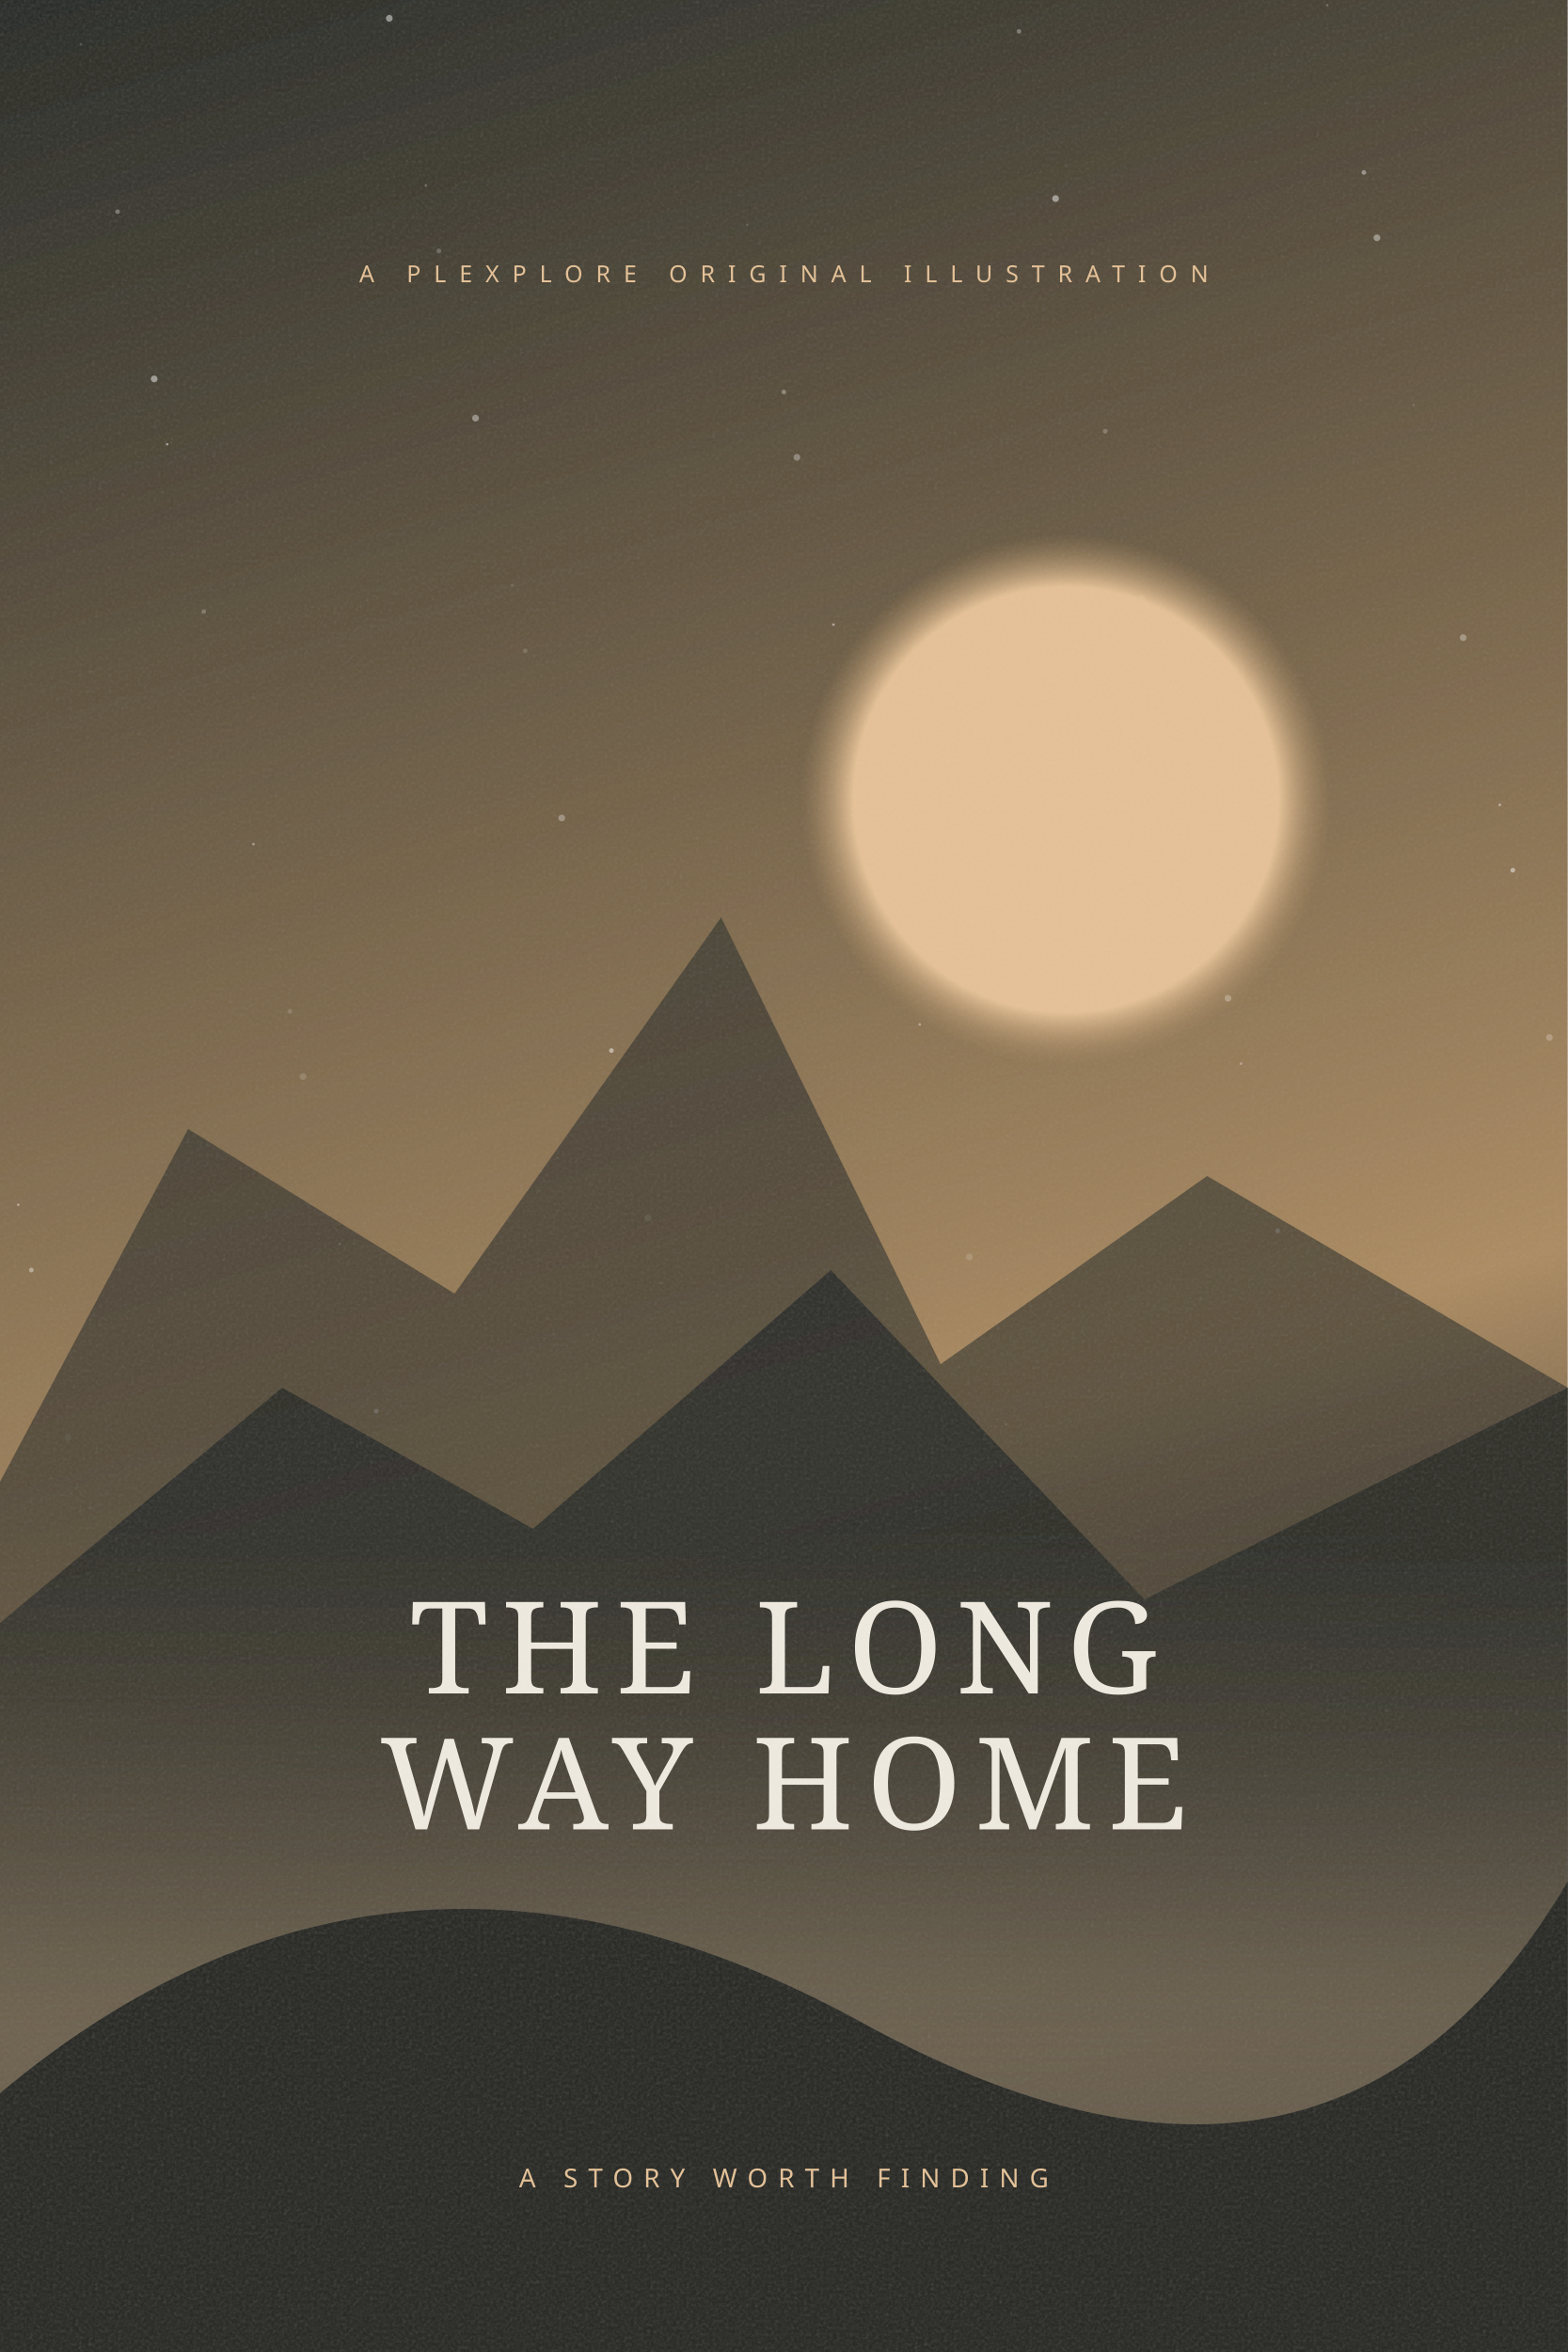
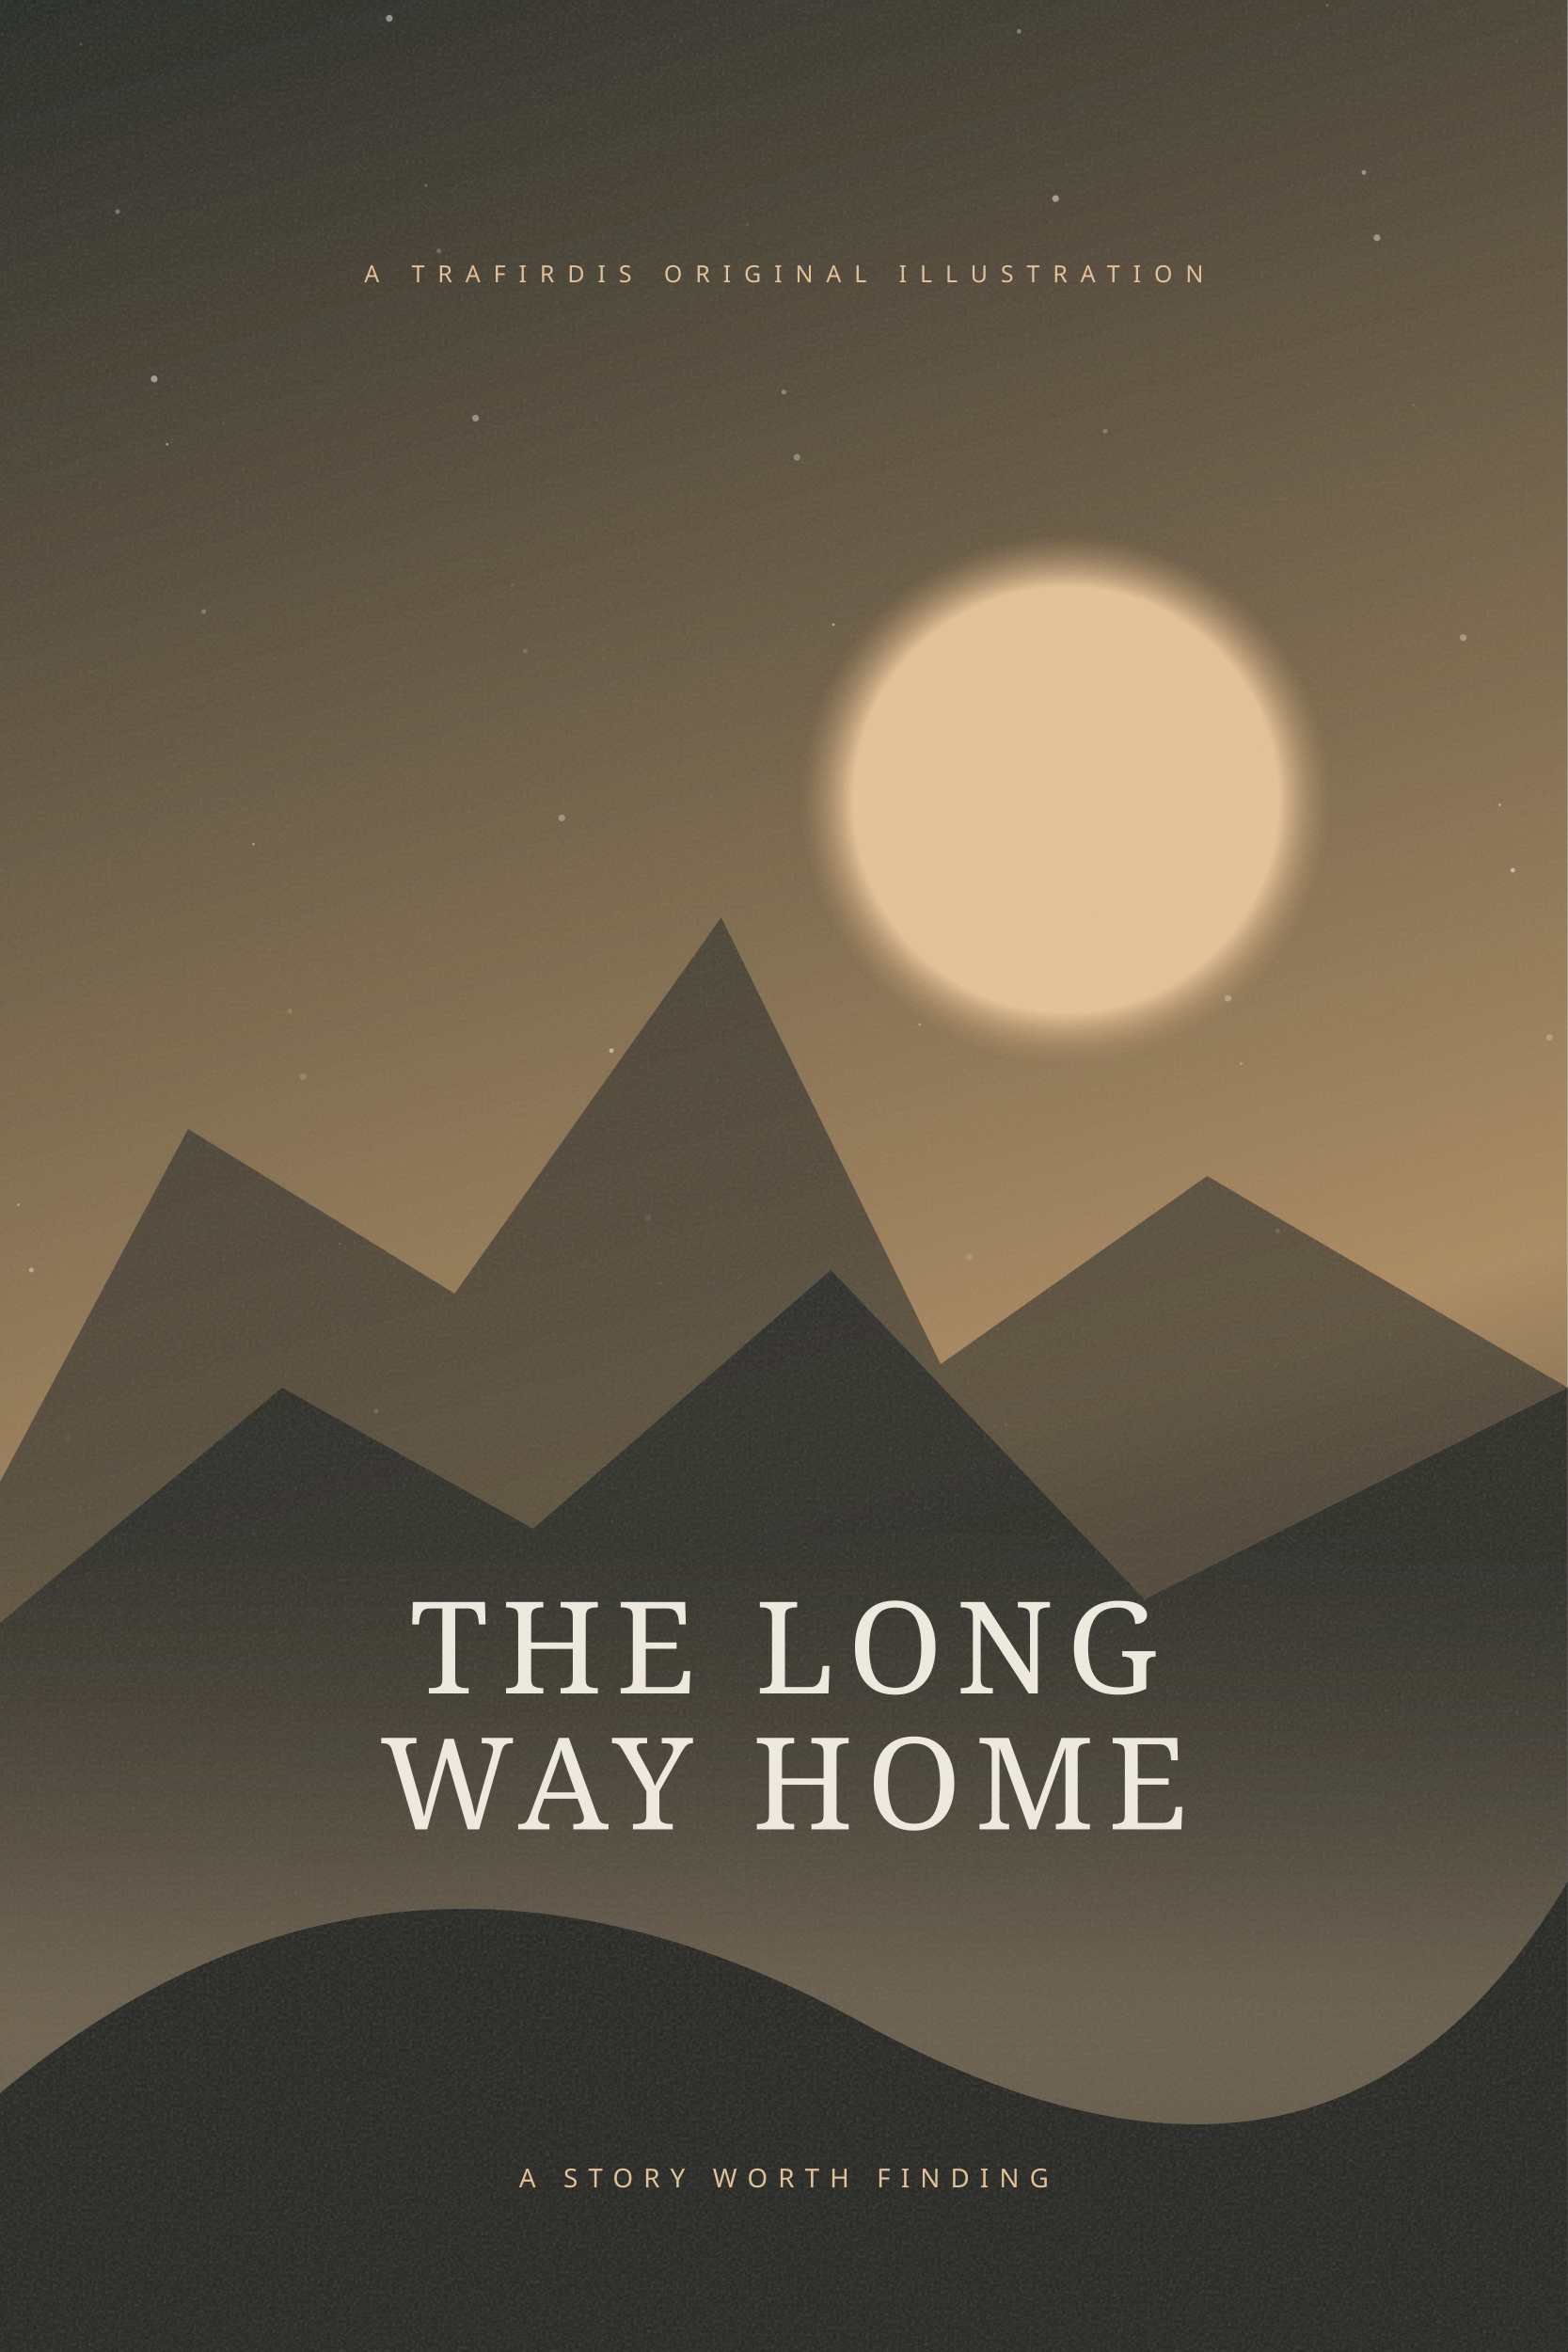
<svg xmlns="http://www.w3.org/2000/svg" width="600" height="900" viewBox="0 0 600 900">
  <defs>
    <linearGradient id="sky" x2=".2" y2="1">
      <stop stop-color="#292c28" />
      <stop offset=".7" stop-color="#ac8c63" />
      <stop offset="1" stop-color="#292c28" />
    </linearGradient>
    <radialGradient id="sun">
      <stop stop-color="#e4c197" />
      <stop offset=".8" stop-color="#e4c197" />
      <stop offset="1" stop-color="#ac8c63" stop-opacity="0" />
    </radialGradient>
    <linearGradient id="fog" x2="0" y2="1">
      <stop stop-color="#ac8c63" stop-opacity="0" />
      <stop offset=".5" stop-color="#e4c197" stop-opacity=".3" />
      <stop offset="1" stop-color="#292c28" />
    </linearGradient>
    <filter id="grain">
      <feTurbulence type="fractalNoise" baseFrequency=".8" numOctaves="3" stitchTiles="stitch" />
      <feColorMatrix type="saturate" values="0" />
      <feComponentTransfer>
        <feFuncA type="linear" slope=".07" />
      </feComponentTransfer>
      <feBlend in="SourceGraphic" mode="soft-light" />
    </filter>
  </defs>
  <g filter="url(#grain)">
    <path fill="url(#sky)" d="M0 0h600v900H0z" />
    <circle cx="31" cy="17" r="0.5" fill="#fff" opacity="0.15" />
    <circle cx="168" cy="96" r="0.9" fill="#fff" opacity="0.23" />
    <circle cx="305" cy="175" r="1.3" fill="#fff" opacity="0.31" />
    <circle cx="442" cy="254" r="0.5" fill="#fff" opacity="0.39" />
    <circle cx="579" cy="333" r="0.9" fill="#fff" opacity="0.47" />
    <circle cx="116" cy="412" r="1.3" fill="#fff" opacity="0.15" />
    <circle cx="253" cy="491" r="0.5" fill="#fff" opacity="0.23" />
    <circle cx="390" cy="12" r="0.9" fill="#fff" opacity="0.31" />
    <circle cx="527" cy="91" r="1.3" fill="#fff" opacity="0.39" />
    <circle cx="64" cy="170" r="0.5" fill="#fff" opacity="0.47" />
    <circle cx="201" cy="249" r="0.9" fill="#fff" opacity="0.15" />
    <circle cx="338" cy="328" r="1.3" fill="#fff" opacity="0.23" />
    <circle cx="475" cy="407" r="0.5" fill="#fff" opacity="0.31" />
    <circle cx="12" cy="486" r="0.9" fill="#fff" opacity="0.39" />
    <circle cx="149" cy="7" r="1.3" fill="#fff" opacity="0.47" />
    <circle cx="286" cy="86" r="0.5" fill="#fff" opacity="0.15" />
    <circle cx="423" cy="165" r="0.9" fill="#fff" opacity="0.23" />
    <circle cx="560" cy="244" r="1.3" fill="#fff" opacity="0.31" />
    <circle cx="97" cy="323" r="0.5" fill="#fff" opacity="0.39" />
    <circle cx="234" cy="402" r="0.9" fill="#fff" opacity="0.47" />
    <circle cx="371" cy="481" r="1.3" fill="#fff" opacity="0.15" />
    <circle cx="508" cy="2" r="0.5" fill="#fff" opacity="0.23" />
    <circle cx="45" cy="81" r="0.9" fill="#fff" opacity="0.31" />
    <circle cx="182" cy="160" r="1.3" fill="#fff" opacity="0.39" />
    <circle cx="319" cy="239" r="0.5" fill="#fff" opacity="0.47" />
    <circle cx="456" cy="318" r="0.9" fill="#fff" opacity="0.15" />
    <circle cx="593" cy="397" r="1.3" fill="#fff" opacity="0.23" />
    <circle cx="130" cy="476" r="0.5" fill="#fff" opacity="0.31" />
    <circle cx="267" cy="555" r="0.9" fill="#fff" opacity="0.39" />
    <circle cx="404" cy="76" r="1.3" fill="#fff" opacity="0.47" />
    <circle cx="541" cy="155" r="0.5" fill="#fff" opacity="0.15" />
    <circle cx="78" cy="234" r="0.9" fill="#fff" opacity="0.23" />
    <circle cx="215" cy="313" r="1.3" fill="#fff" opacity="0.31" />
    <circle cx="352" cy="392" r="0.5" fill="#fff" opacity="0.39" />
    <circle cx="489" cy="471" r="0.9" fill="#fff" opacity="0.47" />
    <circle cx="26" cy="550" r="1.3" fill="#fff" opacity="0.15" />
    <circle cx="163" cy="71" r="0.5" fill="#fff" opacity="0.23" />
    <circle cx="300" cy="150" r="0.9" fill="#fff" opacity="0.31" />
    <circle cx="437" cy="229" r="1.3" fill="#fff" opacity="0.39" />
    <circle cx="574" cy="308" r="0.5" fill="#fff" opacity="0.47" />
    <circle cx="111" cy="387" r="0.9" fill="#fff" opacity="0.15" />
    <circle cx="248" cy="466" r="1.3" fill="#fff" opacity="0.23" />
    <circle cx="385" cy="545" r="0.5" fill="#fff" opacity="0.31" />
    <circle cx="522" cy="66" r="0.9" fill="#fff" opacity="0.39" />
    <circle cx="59" cy="145" r="1.3" fill="#fff" opacity="0.47" />
    <circle cx="196" cy="224" r="0.5" fill="#fff" opacity="0.15" />
    <circle cx="333" cy="303" r="0.9" fill="#fff" opacity="0.23" />
    <circle cx="470" cy="382" r="1.3" fill="#fff" opacity="0.31" />
    <circle cx="7" cy="461" r="0.5" fill="#fff" opacity="0.39" />
    <circle cx="144" cy="540" r="0.9" fill="#fff" opacity="0.47" />
    <circle cx="408" cy="306.0" r="102" fill="url(#sun)" />
    <path d="M0 567.0L72.0 432.0 174.0 495 276.0 351.0 360.0 522.0 462.0 450.0 600 531.0V900H0Z" fill="#292c28" opacity=".57" />
    <path d="M0 621.0L108.0 531.0 204 585.0 318.0 486 438.0 612.0 600 531.0V900H0Z" fill="#292c28" opacity=".8" />
    <path d="M0 585.0h600v315.0H0Z" fill="url(#fog)" />
    <path d="M0 801.0Q150.0 675.0 330.0 774.0T600 720.0V900H0Z" fill="#292c28" />
-     <text x="300.0" y="108.0" text-anchor="middle" fill="#e4c197" font-size="9" letter-spacing="5" font-family="sans-serif">A PLEXPLORE ORIGINAL ILLUSTRATION</text>
+     <text x="300.0" y="108.0" text-anchor="middle" fill="#e4c197" font-size="9" letter-spacing="5" font-family="sans-serif">A TRAFIRDIS ORIGINAL ILLUSTRATION</text>
    <text x="300.0" y="648.0" text-anchor="middle" fill="#eee9df" font-size="49" letter-spacing="5" font-family="Georgia,serif">THE LONG</text>
    <text x="300.0" y="700.0" text-anchor="middle" fill="#eee9df" font-size="49" letter-spacing="5" font-family="Georgia,serif">WAY HOME</text>
    <text x="300.0" y="837.0" text-anchor="middle" fill="#e4c197" font-size="10" letter-spacing="4" font-family="sans-serif">A STORY WORTH FINDING</text>
  </g>
</svg>
